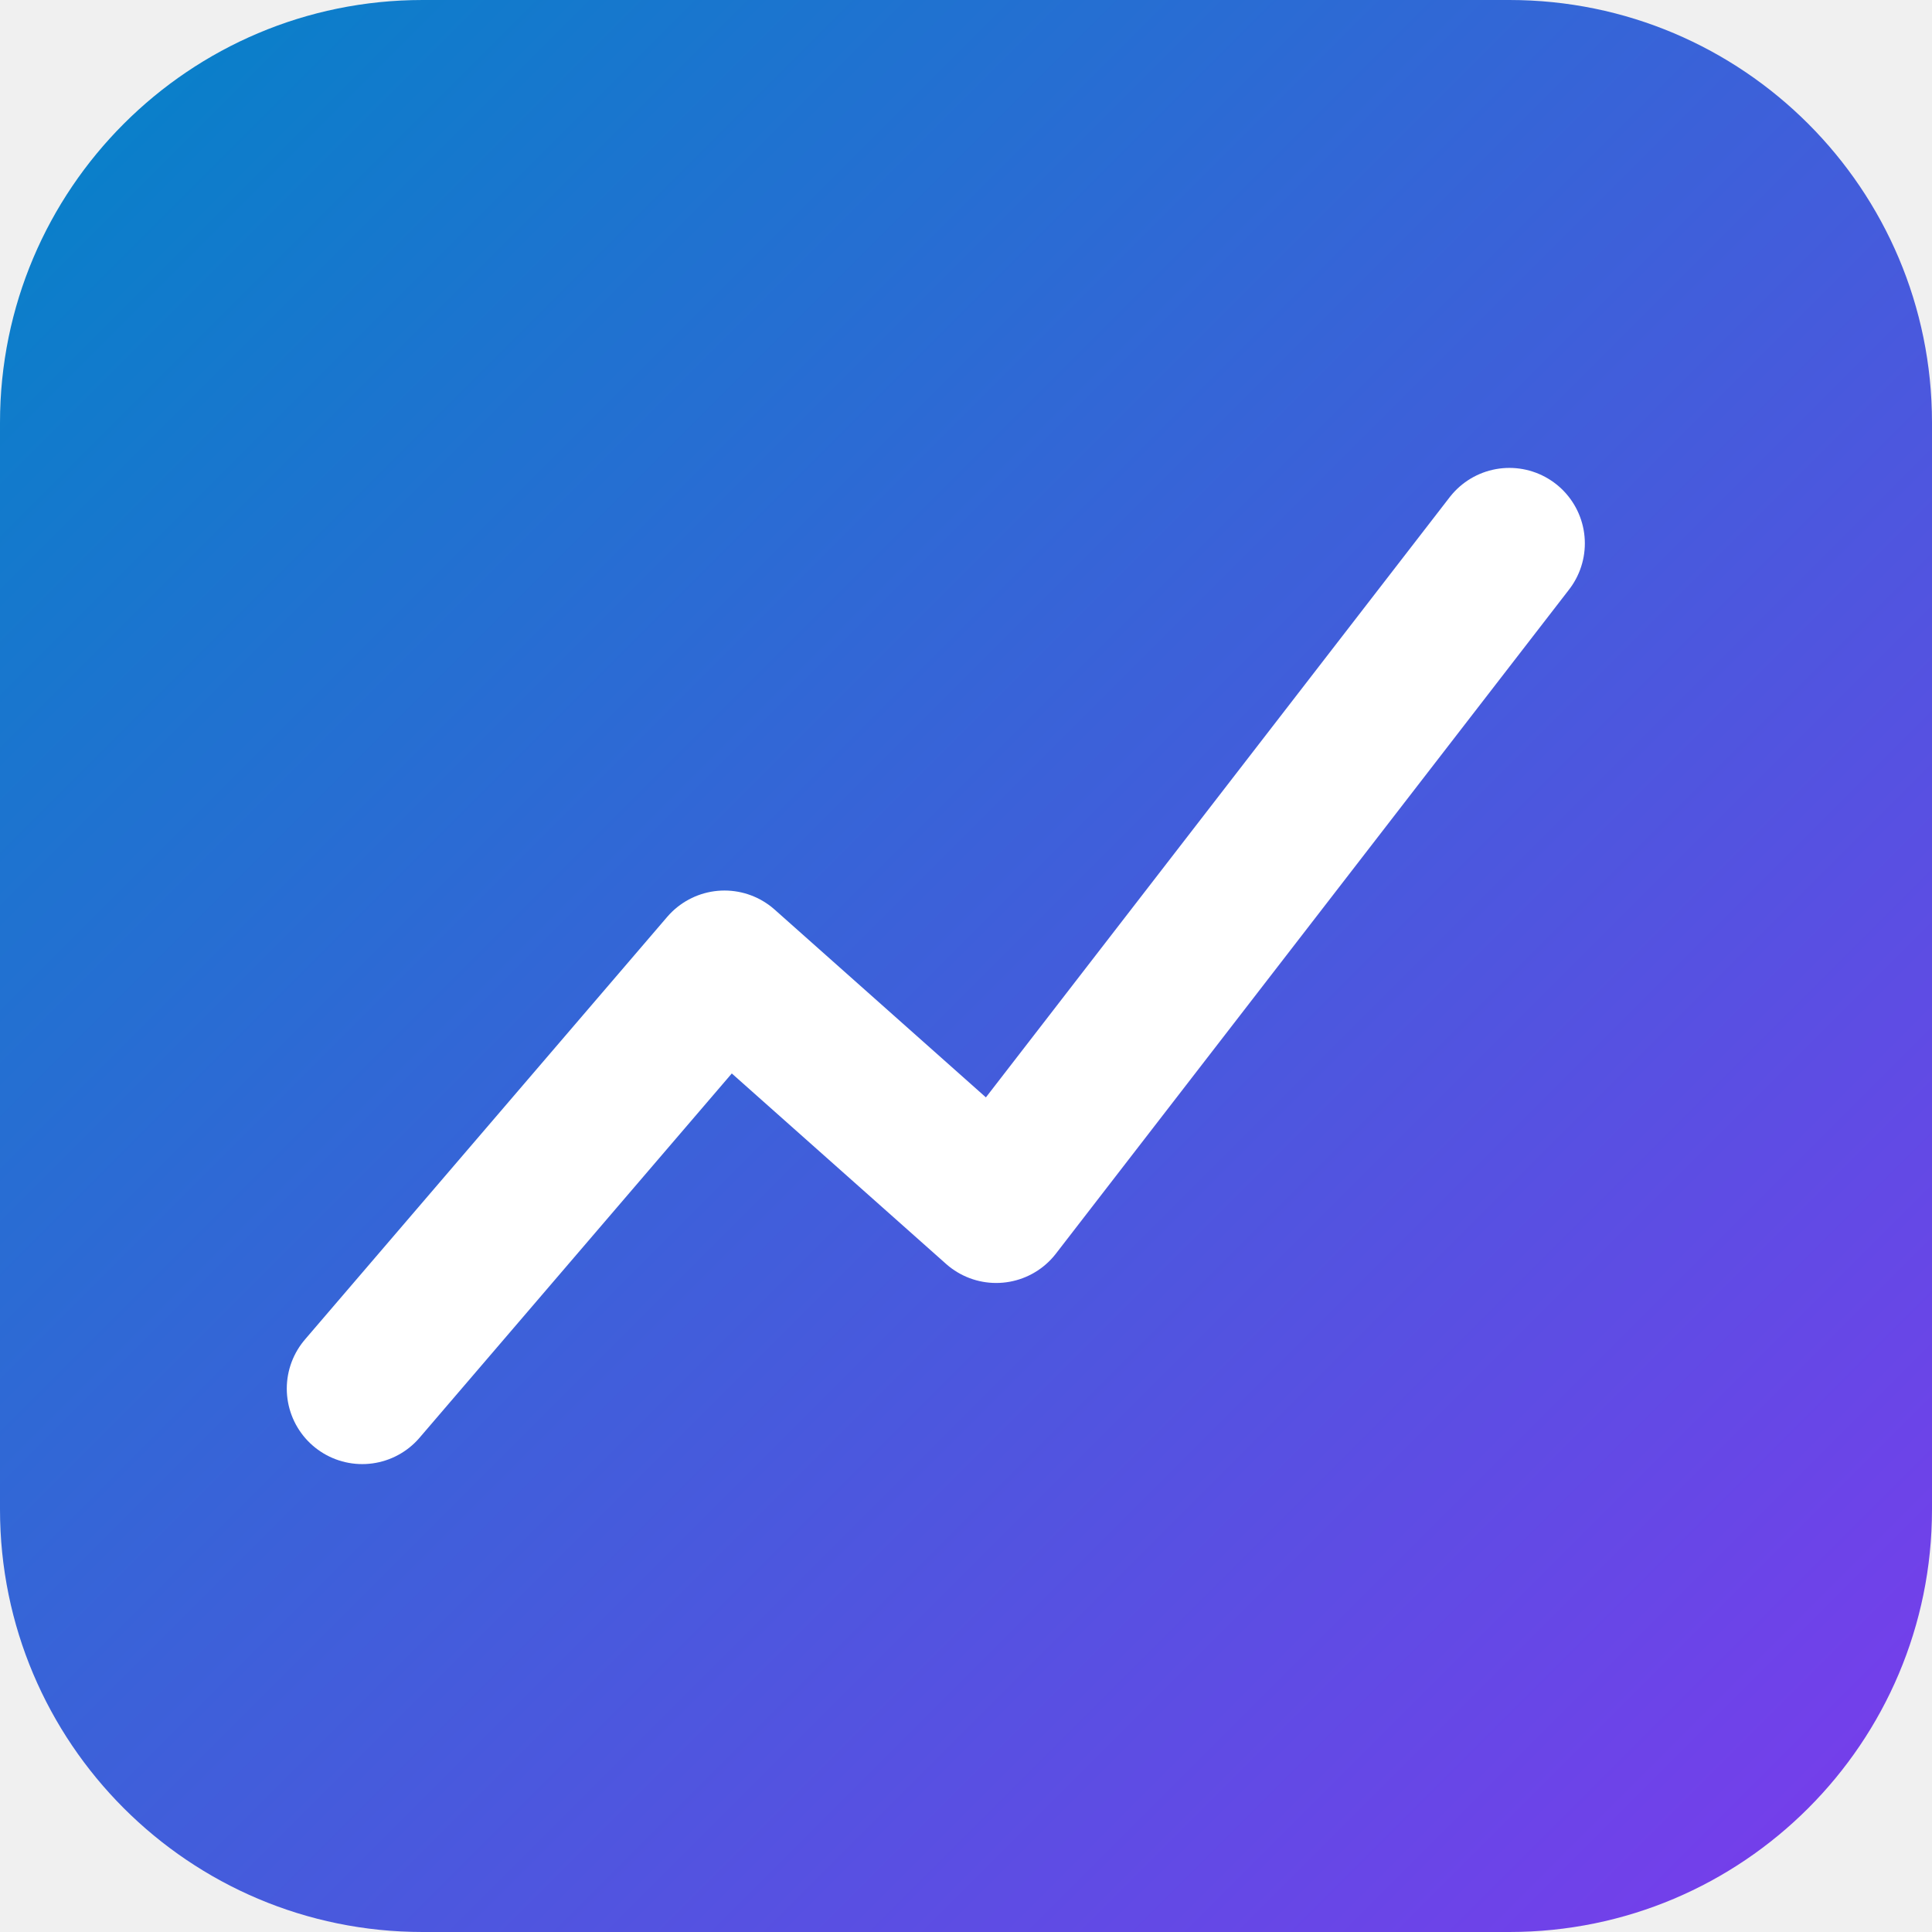
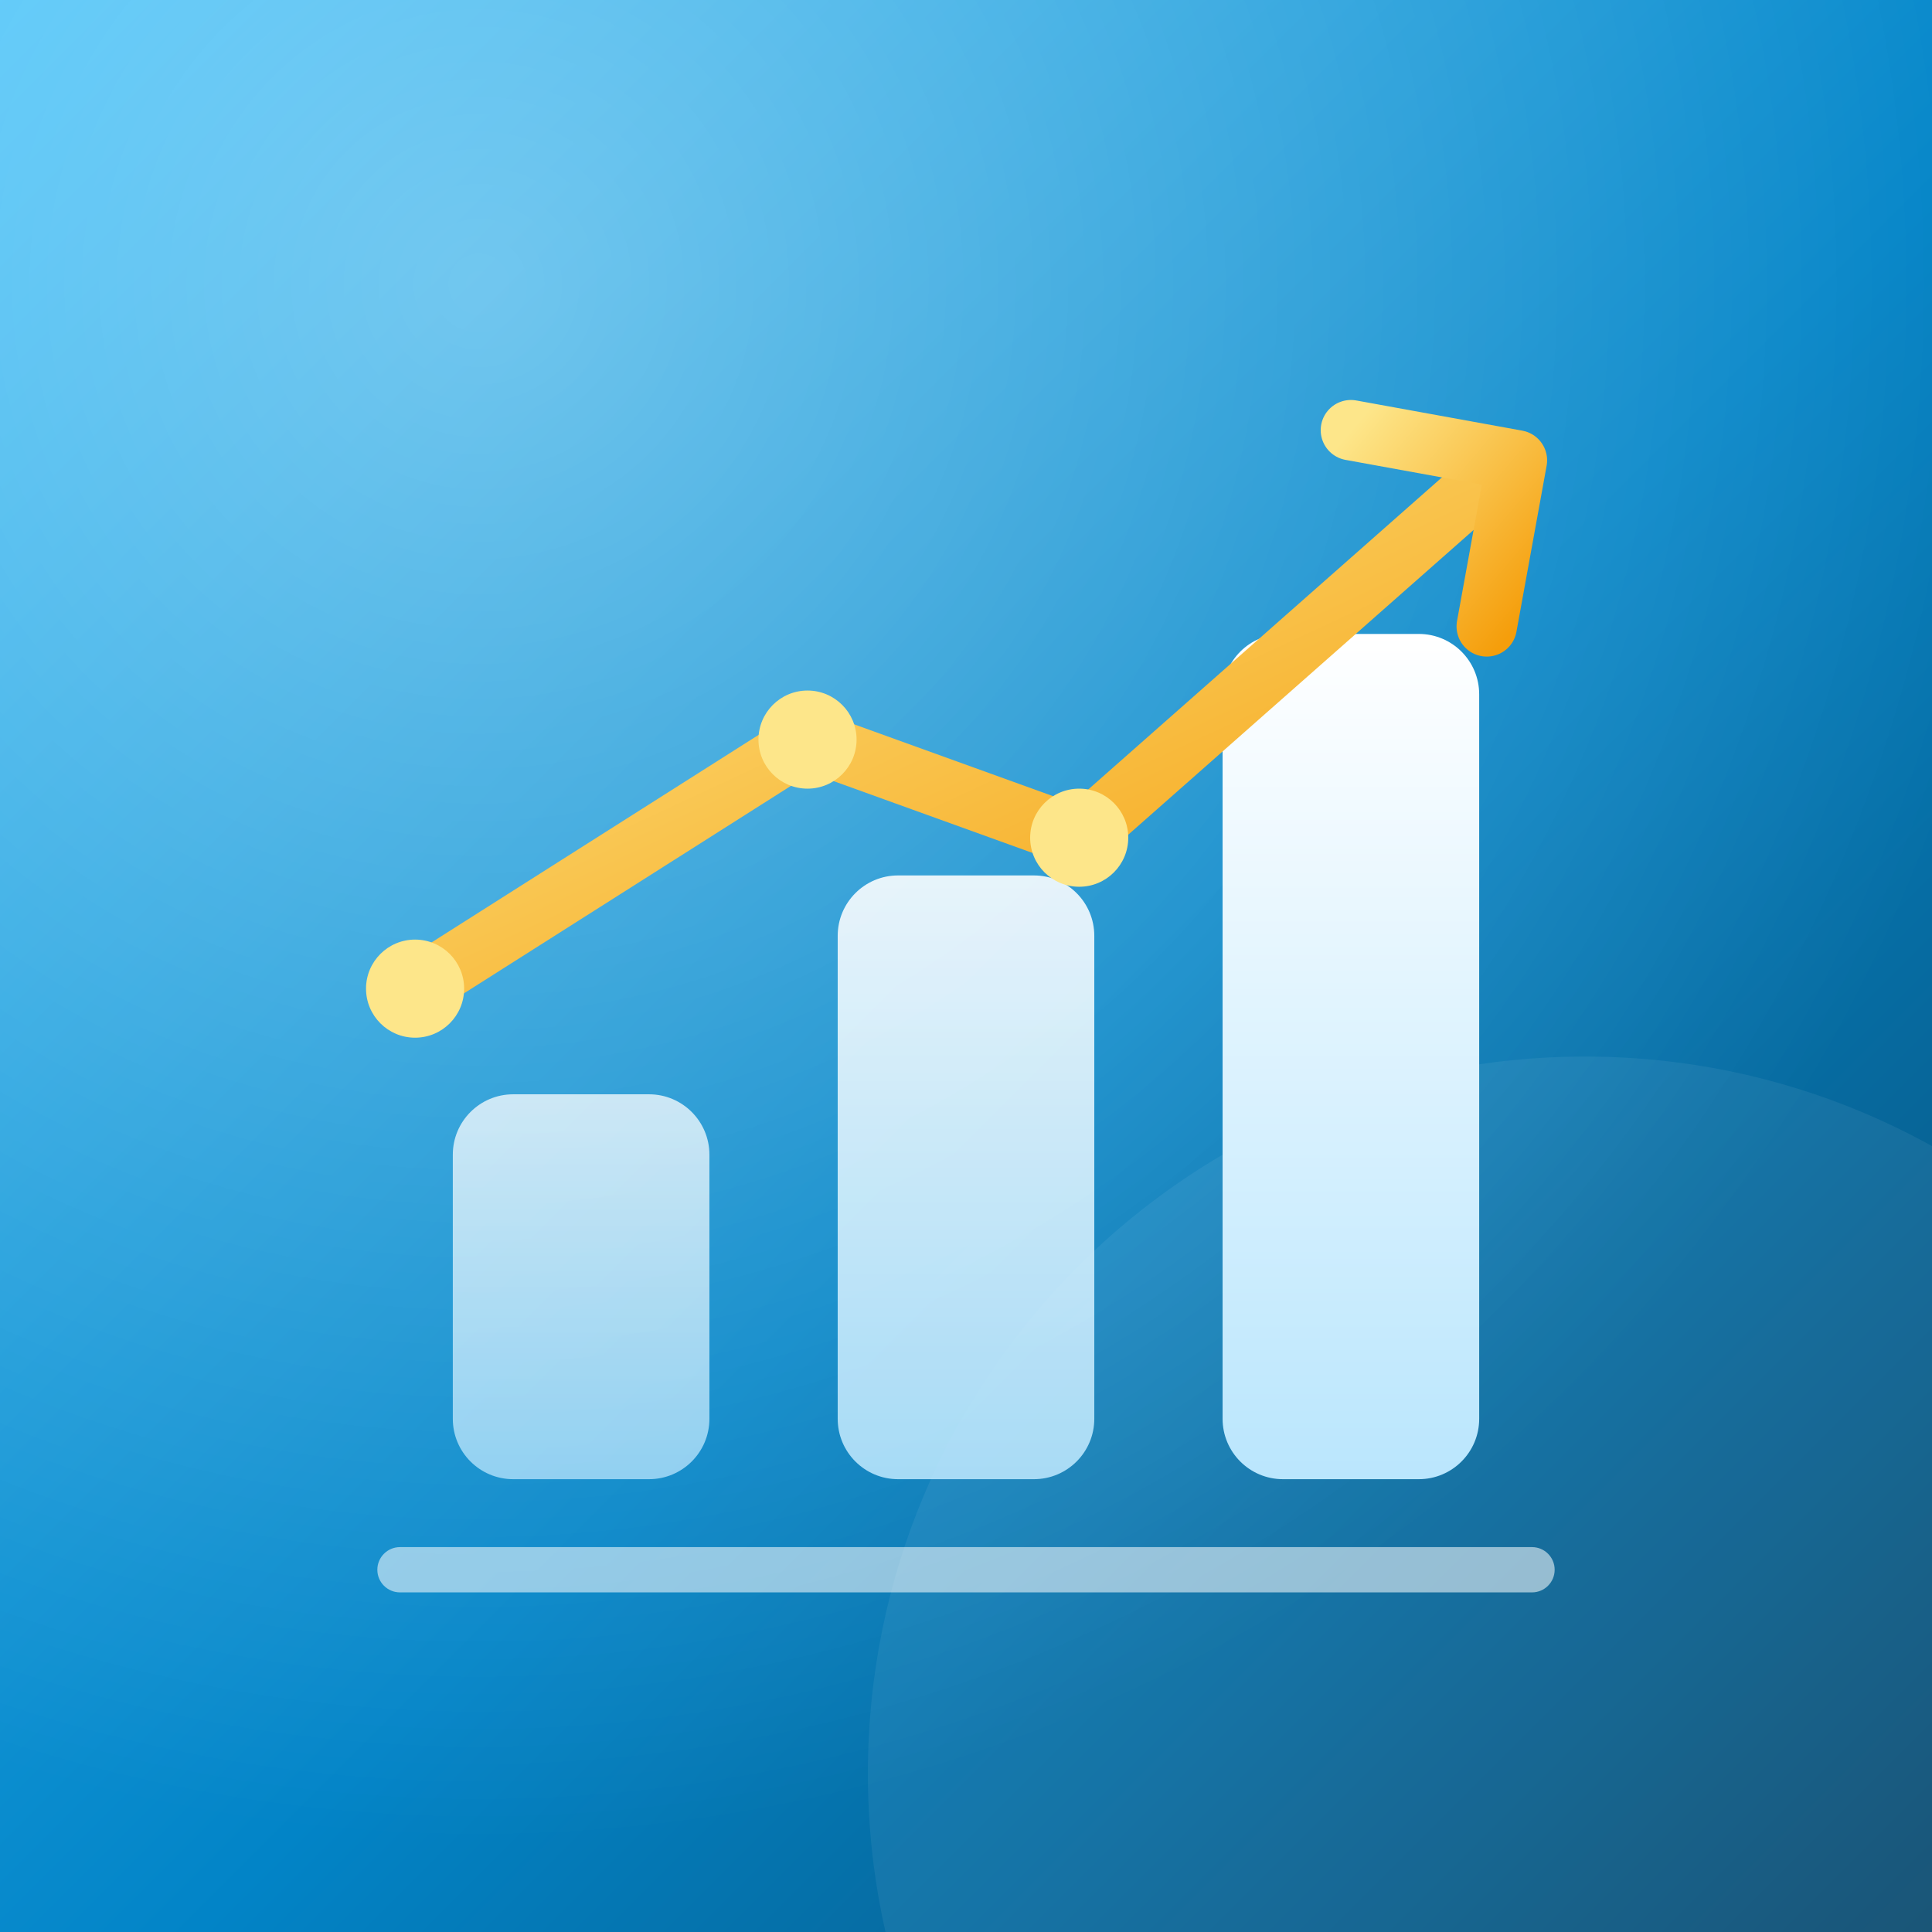
- <svg xmlns="http://www.w3.org/2000/svg" viewBox="0 0 64 64">
+ <svg xmlns="http://www.w3.org/2000/svg" viewBox="0 0 512 512">
  <defs>
-     <linearGradient id="g" x1="0" y1="0" x2="1" y2="1">
-       <stop offset="0" stop-color="#0284c7" />
-       <stop offset="1" stop-color="#7c3aed" />
+     <linearGradient id="bg" x1="0" y1="0" x2="1" y2="1">
+       <stop offset="0" stop-color="#38bdf8" />
+       <stop offset=".55" stop-color="#0284c7" />
+       <stop offset="1" stop-color="#0c4a6e" />
+     </linearGradient>
+     <radialGradient id="glow" cx=".25" cy=".15" r=".8">
+       <stop offset="0" stop-color="#fff" stop-opacity=".35" />
+       <stop offset="1" stop-color="#fff" stop-opacity="0" />
+     </radialGradient>
+     <linearGradient id="bar" x1="0" y1="0" x2="0" y2="1">
+       <stop offset="0" stop-color="#ffffff" />
+       <stop offset="1" stop-color="#bae6fd" />
+     </linearGradient>
+     <linearGradient id="gold" x1="0" y1="0" x2="1" y2="1">
+       <stop offset="0" stop-color="#fde68a" />
+       <stop offset="1" stop-color="#f59e0b" />
    </linearGradient>
  </defs>
-   <rect width="64" height="64" rx="14" fill="url(#g)" />
-   <path d="M12 46l12-14 9 8 17-22" fill="none" stroke="#fff" stroke-width="5" stroke-linecap="round" stroke-linejoin="round" />
+   <rect width="512" height="512" fill="url(#bg)" />
+   <rect width="512" height="512" fill="url(#glow)" />
+   <circle cx="420" cy="470" r="190" fill="#fff" opacity=".06" />
+   <rect x="120" y="290" width="68" height="102" rx="16" fill="url(#bar)" opacity=".75" />
+   <rect x="222" y="232" width="68" height="160" rx="16" fill="url(#bar)" opacity=".88" />
+   <rect x="324" y="168" width="68" height="224" rx="16" fill="url(#bar)" />
+   <path d="M110 262 L214 196 L286 222 L388 132" fill="none" stroke="url(#gold)" stroke-width="16" stroke-linecap="round" stroke-linejoin="round" />
+   <path d="M352 116 L396 124 L388 168" fill="none" stroke="url(#gold)" stroke-width="16" stroke-linecap="round" stroke-linejoin="round" transform="translate(6 -2)" />
+   <circle cx="110" cy="262" r="13" fill="#fde68a" />
+   <circle cx="214" cy="196" r="13" fill="#fde68a" />
+   <circle cx="286" cy="222" r="13" fill="#fde68a" />
+   <rect x="100" y="410" width="312" height="12" rx="6" fill="#fff" opacity=".55" />
</svg>
